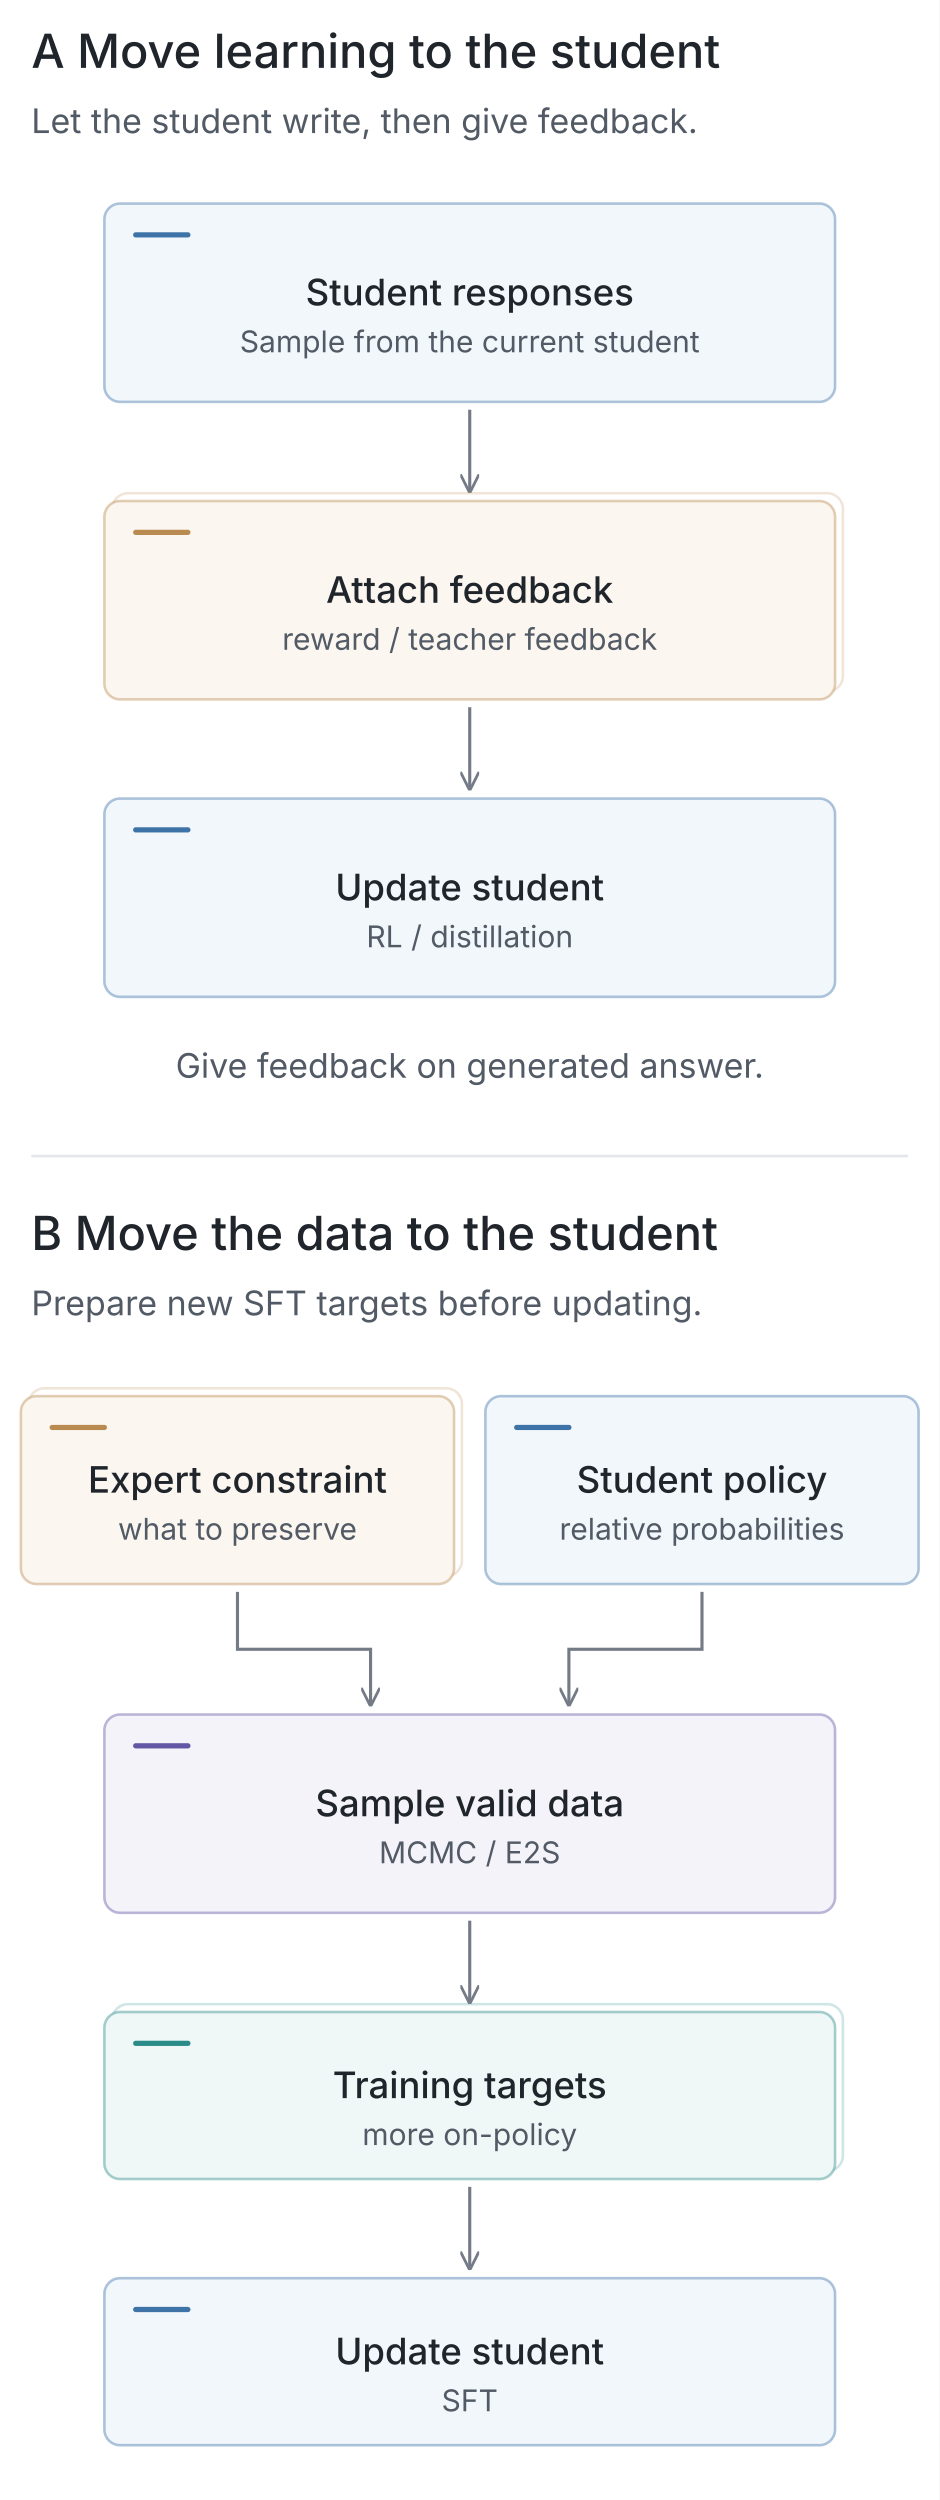
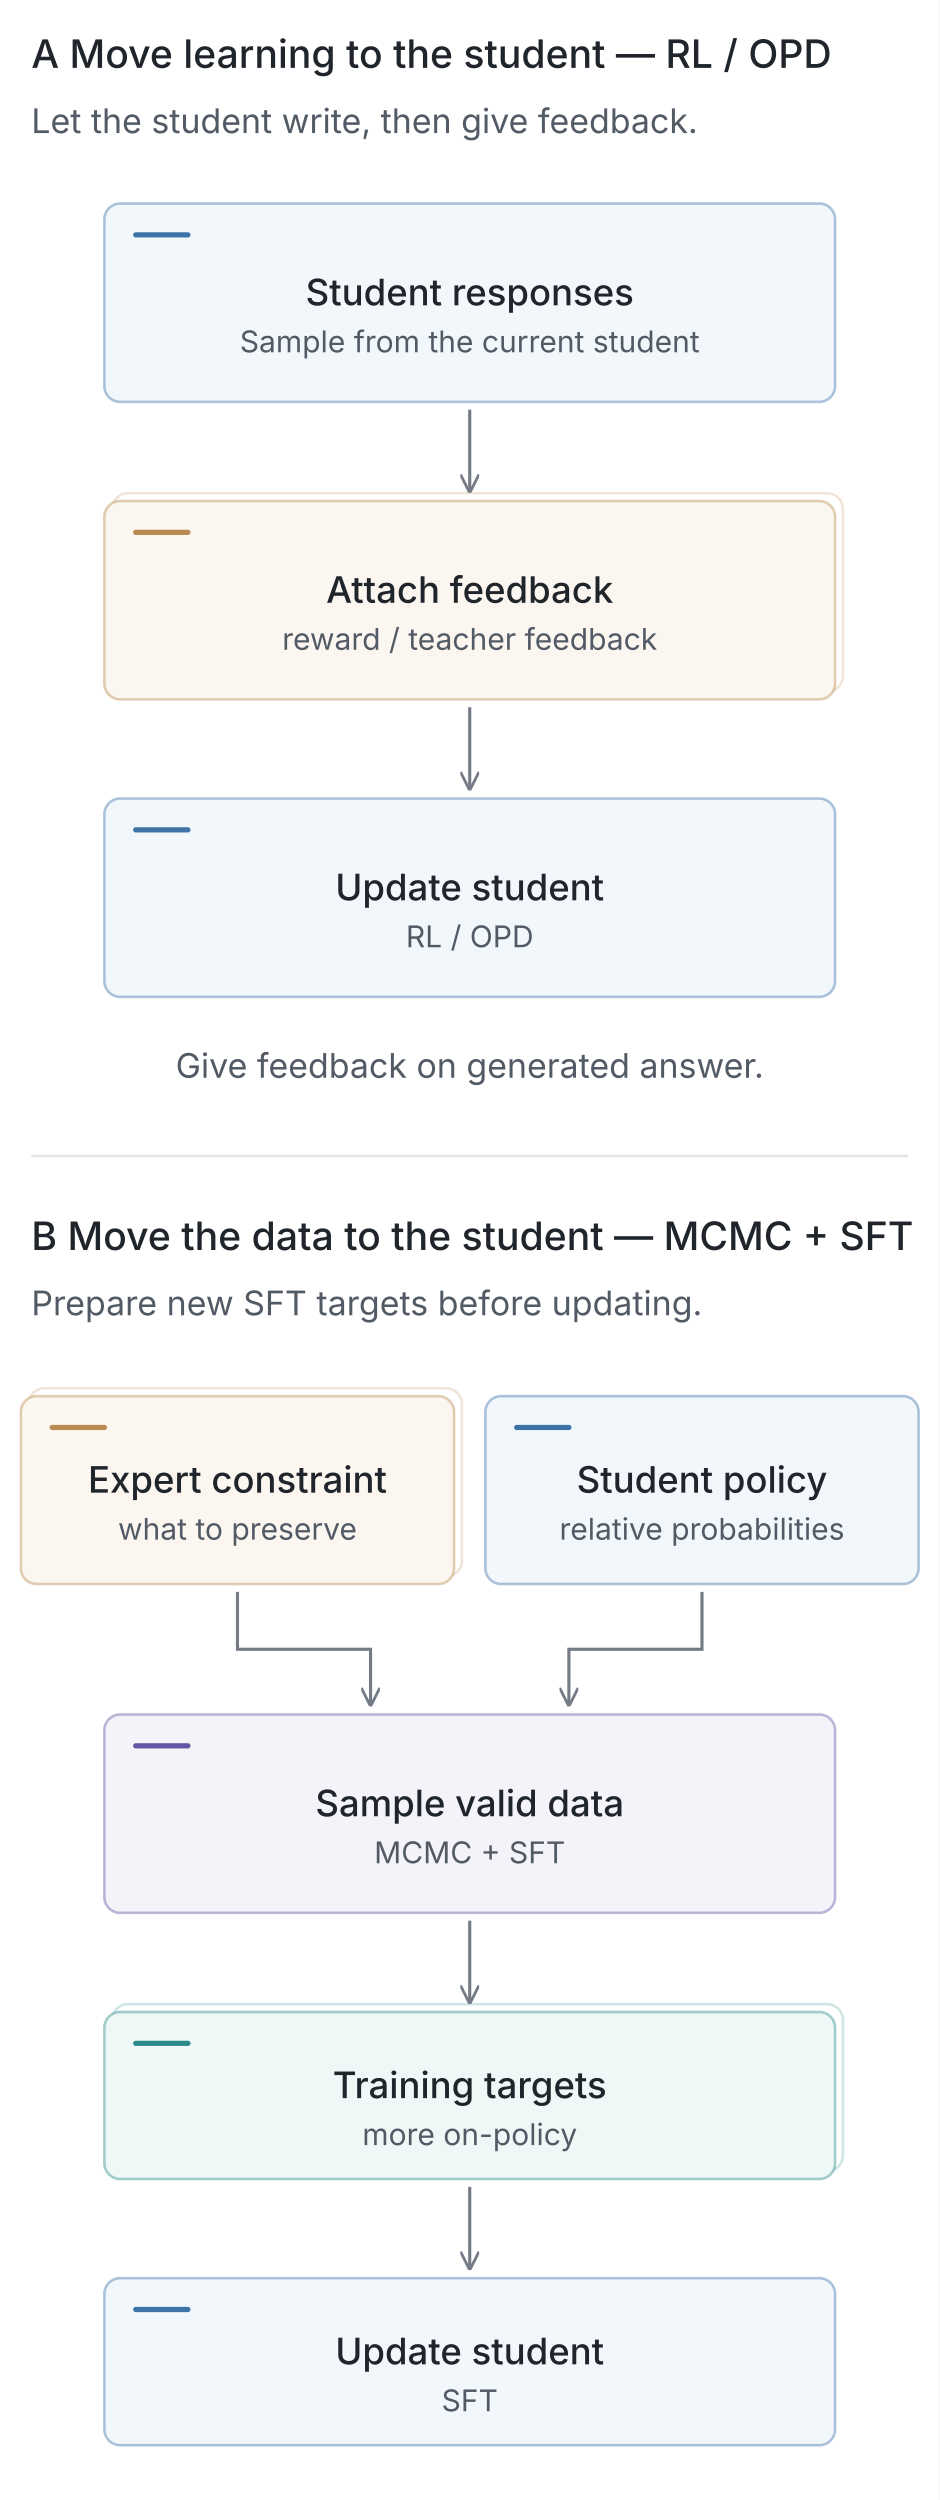
<svg xmlns="http://www.w3.org/2000/svg" viewBox="0 0 360 958" role="img">
  <defs>
    <marker id="arrow" viewBox="0 0 8 8" refX="7" refY="4" markerWidth="6" markerHeight="6" orient="auto-start-reverse">
      <path d="M0 0 L8 4 L0 8" fill="none" stroke="#747b86" stroke-width="1.2" />
    </marker>
  </defs>
  <rect width="100%" height="100%" fill="white" />
  <g font-family="Inter, Helvetica Neue, Arial, sans-serif" fill="#20252c">
-     <text x="12" y="26" text-anchor="start" font-size="18" font-weight="500" fill="#20252c">A   Move learning to the student</text>
+     <text x="12" y="26" text-anchor="start" font-size="15" font-weight="500" fill="#20252c">A   Move learning to the student — RL / OPD</text>
    <text x="12" y="51" text-anchor="start" font-size="13" font-weight="400" fill="#525a65">Let the student write, then give feedback.</text>
    <rect x="40" y="78" width="280" height="76" rx="6" fill="#f2f7fc" stroke="#3e73a8" stroke-opacity=".42" stroke-width="1" />
    <path d="M52 90 H72" stroke="#3e73a8" stroke-width="2" stroke-linecap="round" />
    <text x="180.0" y="117.0" text-anchor="middle" font-size="14" font-weight="500" fill="#20252c">Student responses</text>
    <text x="180.0" y="135.0" text-anchor="middle" font-size="11.5" font-weight="400" fill="#525a65">Sample from the current student</text>
    <path d="M180 157 V188" fill="none" stroke="#747b86" stroke-width="1.2" marker-end="url(#arrow)" />
    <rect x="43" y="189" width="280" height="76" rx="6" fill="white" stroke="#ba8b51" stroke-opacity=".22" stroke-width="1" />
    <rect x="40" y="192" width="280" height="76" rx="6" fill="#fbf7f0" stroke="#ba8b51" stroke-opacity=".42" stroke-width="1" />
    <path d="M52 204 H72" stroke="#ba8b51" stroke-width="2" stroke-linecap="round" />
    <text x="180.0" y="231.0" text-anchor="middle" font-size="14" font-weight="500" fill="#20252c">Attach feedback</text>
    <text x="180.0" y="249.0" text-anchor="middle" font-size="11.5" font-weight="400" fill="#525a65">reward / teacher feedback</text>
    <path d="M180 271 V302" fill="none" stroke="#747b86" stroke-width="1.2" marker-end="url(#arrow)" />
    <rect x="40" y="306" width="280" height="76" rx="6" fill="#f2f7fc" stroke="#3e73a8" stroke-opacity=".42" stroke-width="1" />
    <path d="M52 318 H72" stroke="#3e73a8" stroke-width="2" stroke-linecap="round" />
    <text x="180.0" y="345.0" text-anchor="middle" font-size="14" font-weight="500" fill="#20252c">Update student</text>
-     <text x="180.0" y="363.0" text-anchor="middle" font-size="11.5" font-weight="400" fill="#525a65">RL / distillation</text>
+     <text x="180.0" y="363.0" text-anchor="middle" font-size="11.5" font-weight="400" fill="#525a65">RL / OPD</text>
    <text x="180" y="413" text-anchor="middle" font-size="13" font-weight="400" fill="#525a65">Give feedback on generated answer.</text>
    <path d="M12 443 H348" stroke="#e4e6eb" />
-     <text x="12" y="479" text-anchor="start" font-size="18" font-weight="500" fill="#20252c">B   Move the data to the student</text>
+     <text x="12" y="479" text-anchor="start" font-size="15" font-weight="500" fill="#20252c">B   Move the data to the student — MCMC + SFT</text>
    <text x="12" y="504" text-anchor="start" font-size="13" font-weight="400" fill="#525a65">Prepare new SFT targets before updating.</text>
    <rect x="11" y="532" width="166" height="72" rx="6" fill="white" stroke="#ba8b51" stroke-opacity=".22" stroke-width="1" />
    <rect x="8" y="535" width="166" height="72" rx="6" fill="#fbf7f0" stroke="#ba8b51" stroke-opacity=".42" stroke-width="1" />
    <path d="M20 547 H40" stroke="#ba8b51" stroke-width="2" stroke-linecap="round" />
    <text x="91.0" y="572.0" text-anchor="middle" font-size="14" font-weight="500" fill="#20252c">Expert constraint</text>
    <text x="91.0" y="590.0" text-anchor="middle" font-size="11.5" font-weight="400" fill="#525a65">what to preserve</text>
    <rect x="186" y="535" width="166" height="72" rx="6" fill="#f2f7fc" stroke="#3e73a8" stroke-opacity=".42" stroke-width="1" />
    <path d="M198 547 H218" stroke="#3e73a8" stroke-width="2" stroke-linecap="round" />
    <text x="269.0" y="572.0" text-anchor="middle" font-size="14" font-weight="500" fill="#20252c">Student policy</text>
    <text x="269.0" y="590.0" text-anchor="middle" font-size="11.5" font-weight="400" fill="#525a65">relative probabilities</text>
    <path d="M91 610 V632 H142 V653" fill="none" stroke="#747b86" stroke-width="1.2" marker-end="url(#arrow)" />
    <path d="M269 610 V632 H218 V653" fill="none" stroke="#747b86" stroke-width="1.2" marker-end="url(#arrow)" />
    <rect x="40" y="657" width="280" height="76" rx="6" fill="#f5f3fa" stroke="#6356a5" stroke-opacity=".42" stroke-width="1" />
    <path d="M52 669 H72" stroke="#6356a5" stroke-width="2" stroke-linecap="round" />
    <text x="180.0" y="696.0" text-anchor="middle" font-size="14" font-weight="500" fill="#20252c">Sample valid data</text>
-     <text x="180.0" y="714.0" text-anchor="middle" font-size="11.5" font-weight="400" fill="#525a65">MCMC / E2S</text>
+     <text x="180.0" y="714.0" text-anchor="middle" font-size="11.5" font-weight="400" fill="#525a65">MCMC + SFT</text>
    <path d="M180 736 V767" fill="none" stroke="#747b86" stroke-width="1.2" marker-end="url(#arrow)" />
    <rect x="43" y="768" width="280" height="64" rx="6" fill="white" stroke="#2b8b88" stroke-opacity=".22" stroke-width="1" />
    <rect x="40" y="771" width="280" height="64" rx="6" fill="#eff8f7" stroke="#2b8b88" stroke-opacity=".42" stroke-width="1" />
    <path d="M52 783 H72" stroke="#2b8b88" stroke-width="2" stroke-linecap="round" />
    <text x="180.0" y="804.0" text-anchor="middle" font-size="14" font-weight="500" fill="#20252c">Training targets</text>
    <text x="180.0" y="822.0" text-anchor="middle" font-size="11.5" font-weight="400" fill="#525a65">more on-policy</text>
    <path d="M180 838 V869" fill="none" stroke="#747b86" stroke-width="1.2" marker-end="url(#arrow)" />
    <rect x="40" y="873" width="280" height="64" rx="6" fill="#f2f7fc" stroke="#3e73a8" stroke-opacity=".42" stroke-width="1" />
    <path d="M52 885 H72" stroke="#3e73a8" stroke-width="2" stroke-linecap="round" />
    <text x="180.0" y="906.0" text-anchor="middle" font-size="14" font-weight="500" fill="#20252c">Update student</text>
    <text x="180.0" y="924.0" text-anchor="middle" font-size="11.5" font-weight="400" fill="#525a65">SFT</text>
  </g>
</svg>
